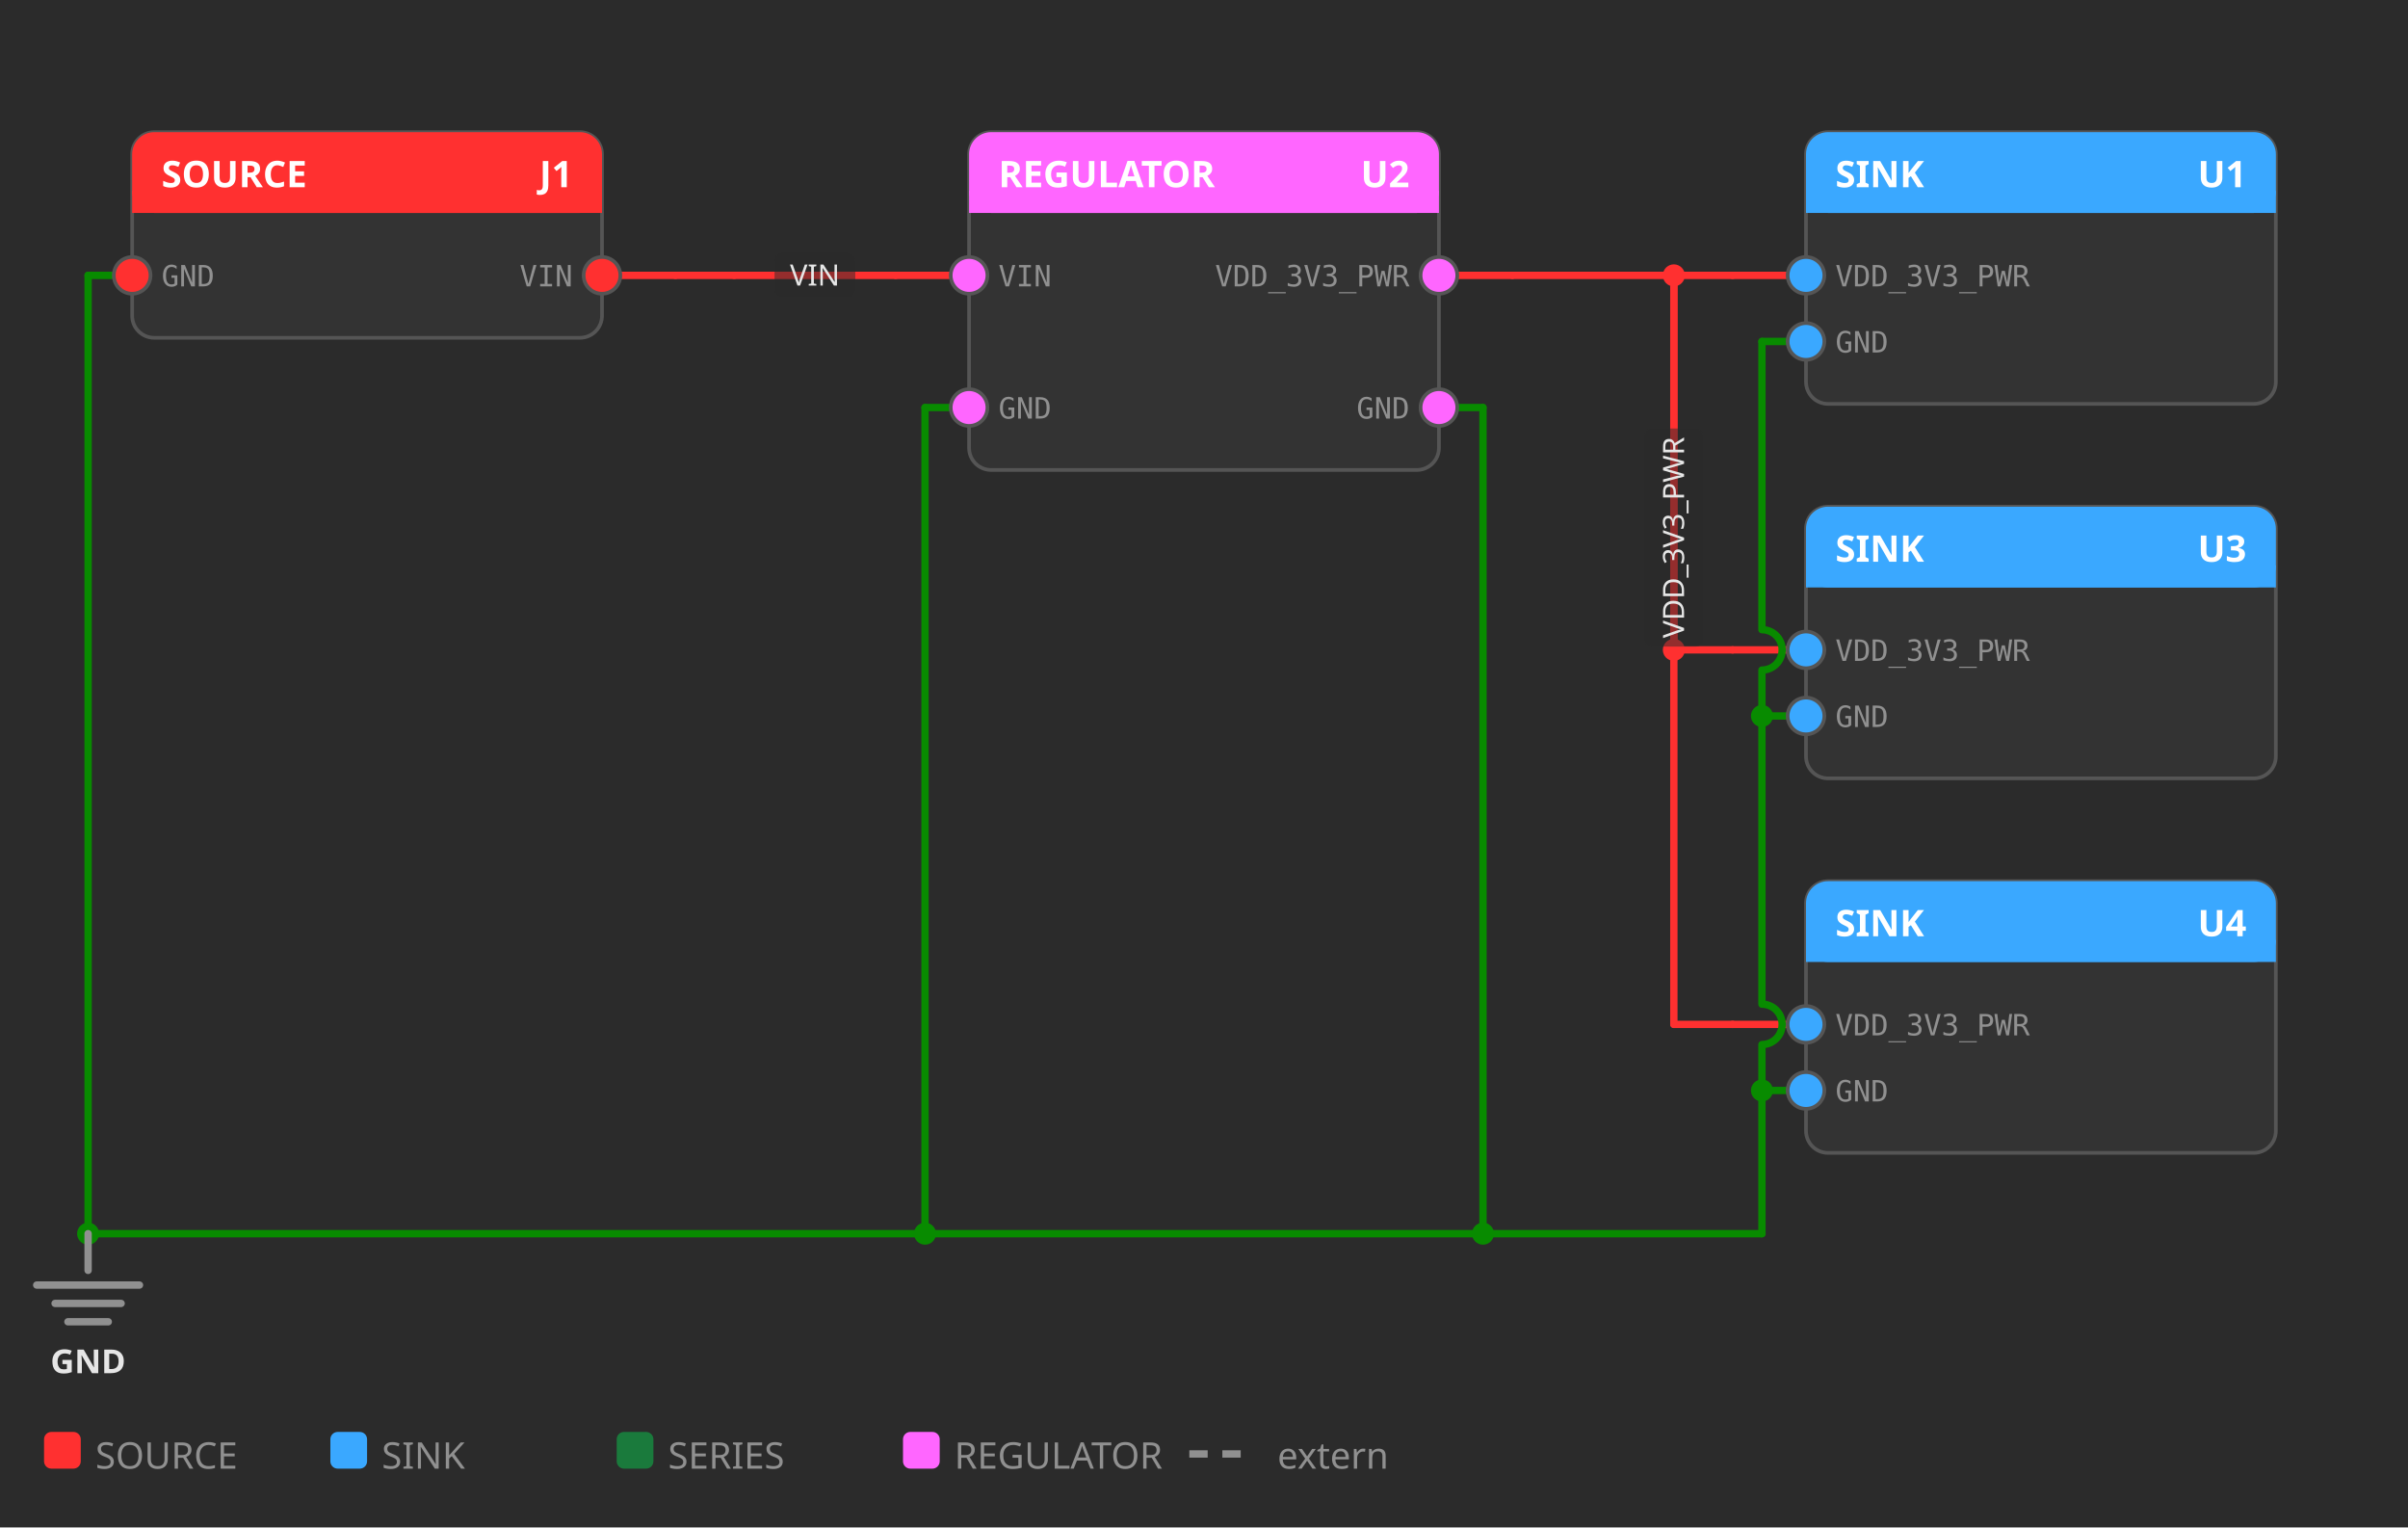
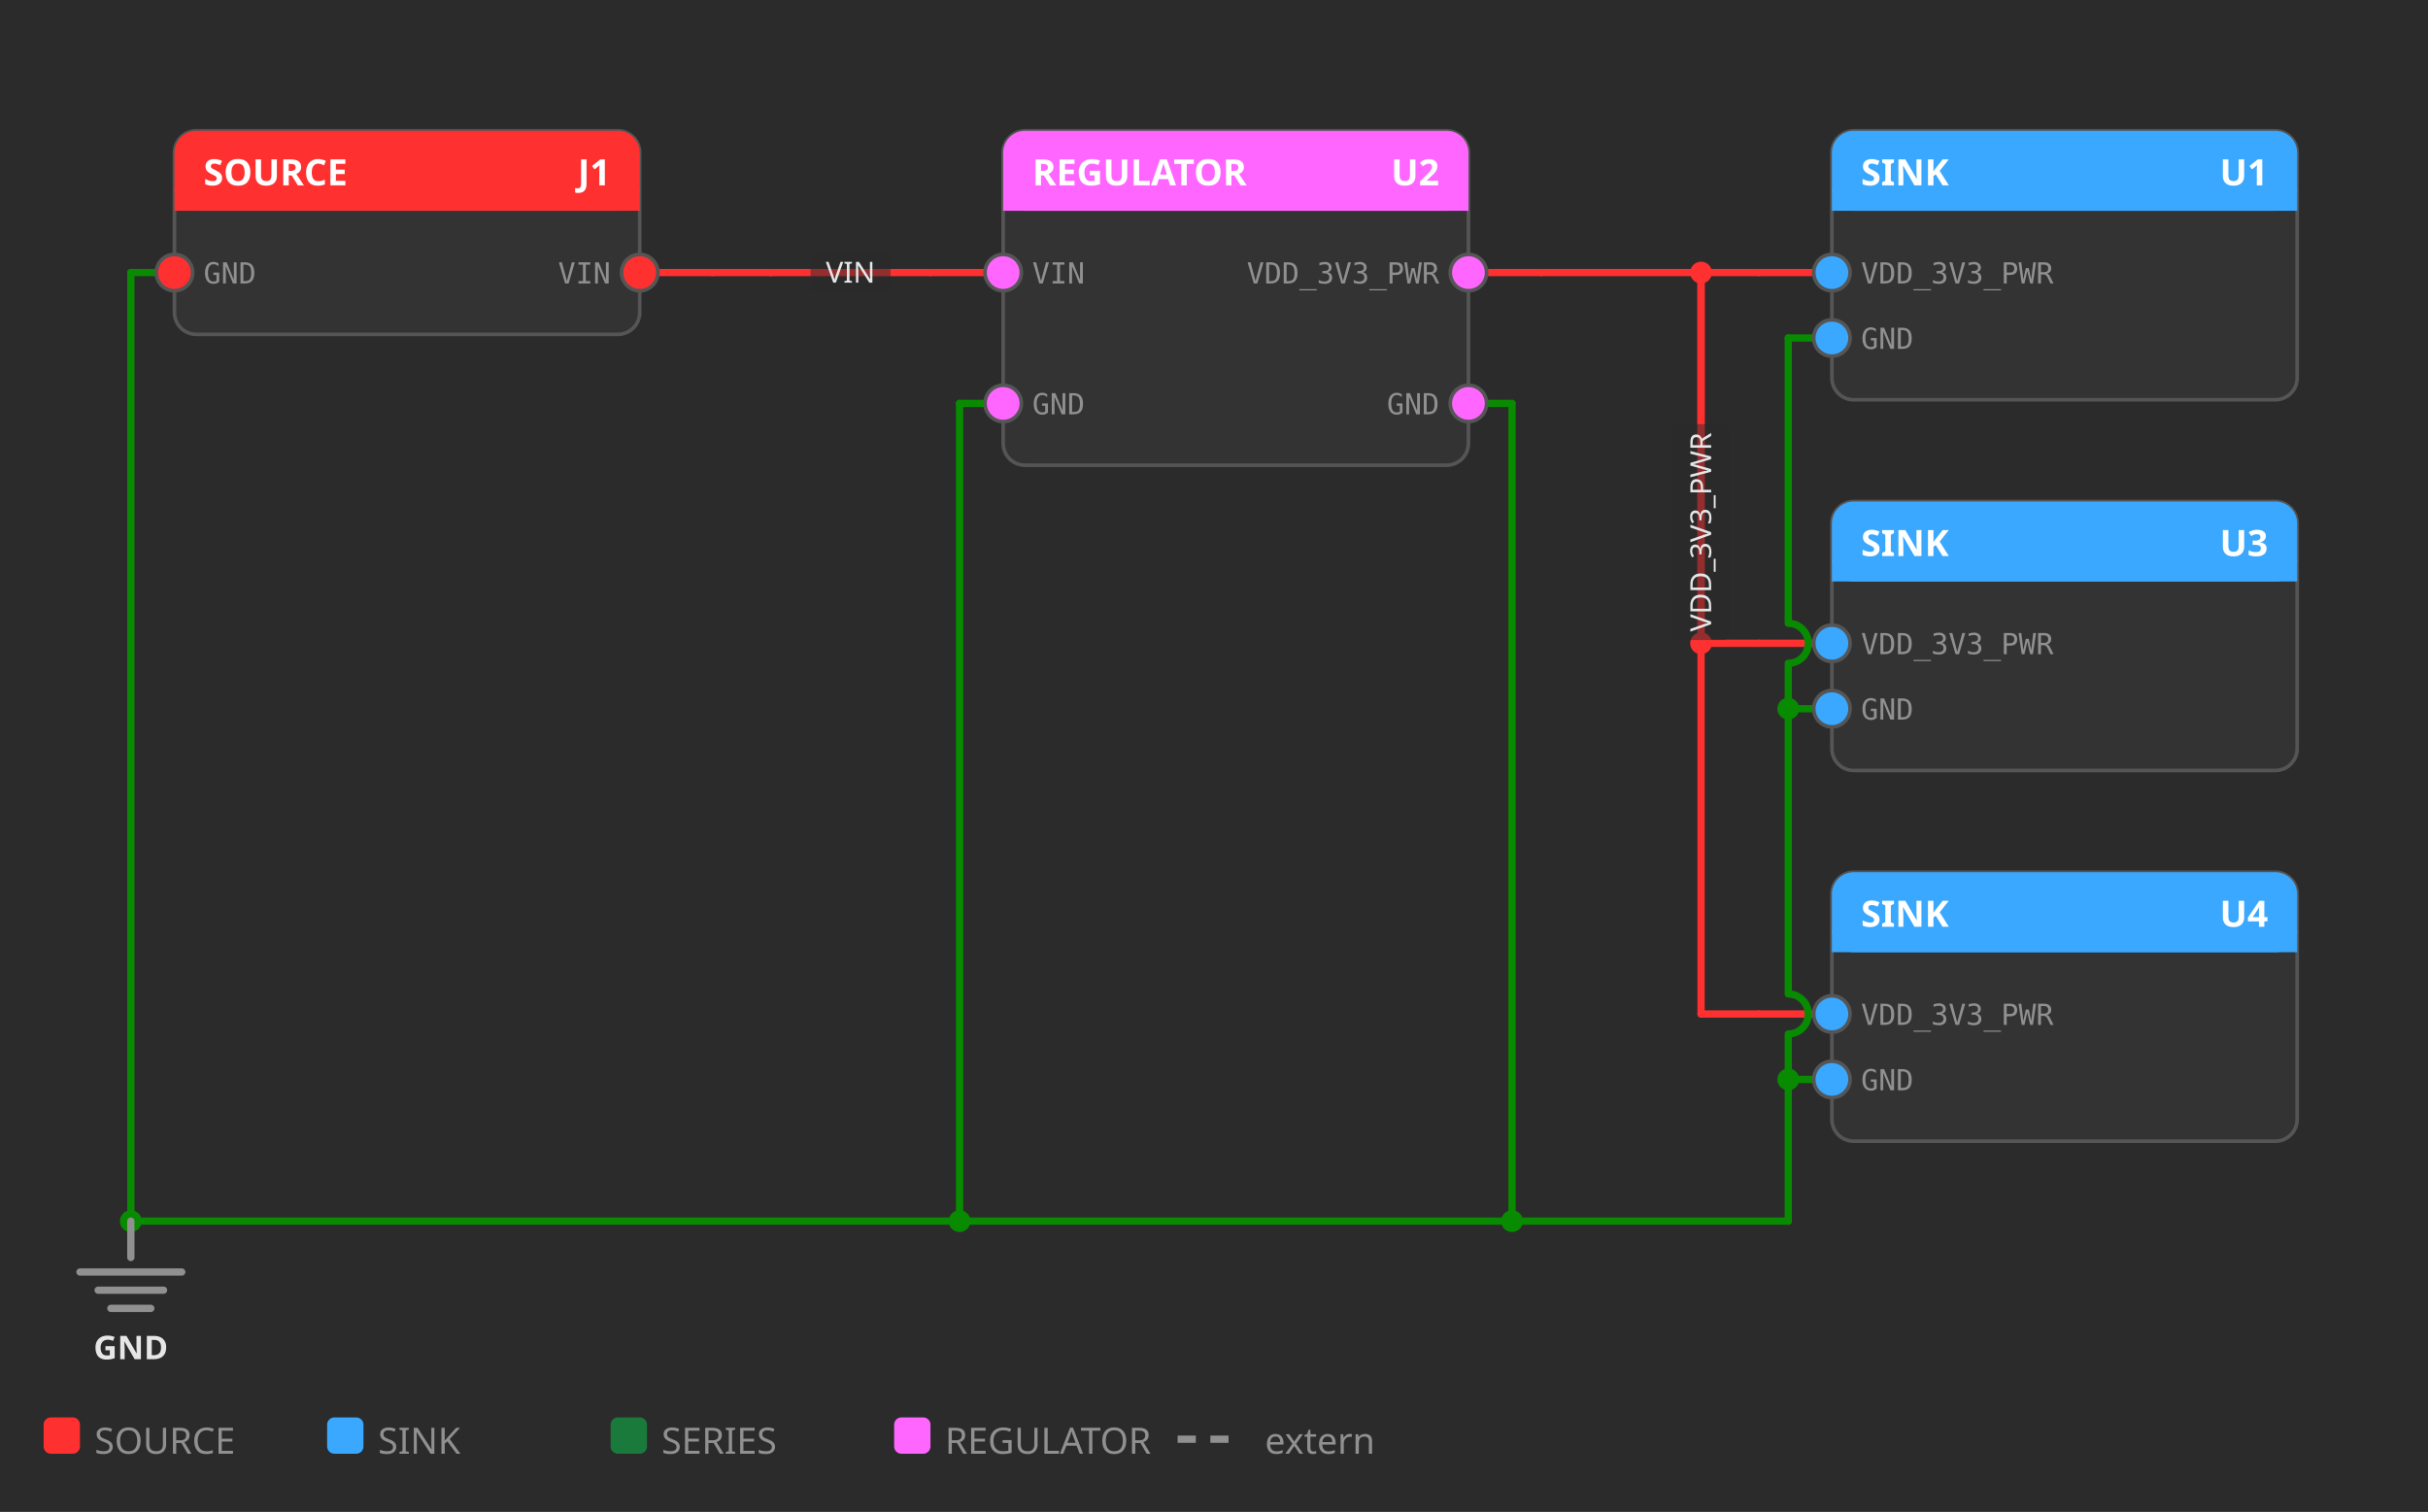
- <svg xmlns="http://www.w3.org/2000/svg" width="656" height="416" viewBox="0 0 656 416">
+ <svg xmlns="http://www.w3.org/2000/svg" width="668" height="416" viewBox="0 0 668 416">
  <rect width="100%" height="100%" fill="#2b2b2b" />
-   <line x1="164" y1="75" x2="184" y2="75" stroke="#ff3030" stroke-width="2" stroke-linecap="round" />
-   <line x1="184" y1="75" x2="200" y2="75" stroke="#ff3030" stroke-width="2" stroke-linecap="round" />
-   <line x1="200" y1="75" x2="244" y2="75" stroke="#ff3030" stroke-width="2" stroke-linecap="round" />
-   <line x1="244" y1="75" x2="264" y2="75" stroke="#ff3030" stroke-width="2" stroke-linecap="round" />
-   <line x1="392" y1="75" x2="412" y2="75" stroke="#ff3030" stroke-width="2" stroke-linecap="round" />
-   <line x1="412" y1="75" x2="472" y2="75" stroke="#ff3030" stroke-width="2" stroke-linecap="round" />
-   <line x1="472" y1="75" x2="492" y2="75" stroke="#ff3030" stroke-width="2" stroke-linecap="round" />
-   <line x1="472" y1="177" x2="492" y2="177" stroke="#ff3030" stroke-width="2" stroke-linecap="round" />
-   <line x1="456" y1="177" x2="472" y2="177" stroke="#ff3030" stroke-width="2" stroke-linecap="round" />
-   <line x1="472" y1="279" x2="492" y2="279" stroke="#ff3030" stroke-width="2" stroke-linecap="round" />
-   <line x1="456" y1="279" x2="472" y2="279" stroke="#ff3030" stroke-width="2" stroke-linecap="round" />
-   <line x1="24" y1="336" x2="480" y2="336" stroke="#088b00" stroke-width="2" stroke-linecap="round" />
-   <line x1="24" y1="75" x2="36" y2="75" stroke="#088b00" stroke-width="2" stroke-linecap="round" />
-   <line x1="252" y1="111" x2="264" y2="111" stroke="#088b00" stroke-width="2" stroke-linecap="round" />
-   <line x1="392" y1="111" x2="404" y2="111" stroke="#088b00" stroke-width="2" stroke-linecap="round" />
-   <line x1="480" y1="93" x2="492" y2="93" stroke="#088b00" stroke-width="2" stroke-linecap="round" />
-   <line x1="480" y1="195" x2="492" y2="195" stroke="#088b00" stroke-width="2" stroke-linecap="round" />
-   <line x1="480" y1="297" x2="492" y2="297" stroke="#088b00" stroke-width="2" stroke-linecap="round" />
-   <path d="M 456,75 V 177" fill="none" stroke="#ff3030" stroke-width="2" stroke-linecap="round" stroke-linejoin="round" />
-   <path d="M 456,75 V 279" fill="none" stroke="#ff3030" stroke-width="2" stroke-linecap="round" stroke-linejoin="round" />
-   <path d="M 24,75 V 336" fill="none" stroke="#088b00" stroke-width="2" stroke-linecap="round" stroke-linejoin="round" />
-   <path d="M 252,111 V 336" fill="none" stroke="#088b00" stroke-width="2" stroke-linecap="round" stroke-linejoin="round" />
-   <path d="M 404,111 V 336" fill="none" stroke="#088b00" stroke-width="2" stroke-linecap="round" stroke-linejoin="round" />
-   <path d="M 480,93 V 171.5 A 5.5,5.5 0 0 1 480,182.5 V 273.5 A 5.5,5.5 0 0 1 480,284.5 V 336" fill="none" stroke="#088b00" stroke-width="2" stroke-linecap="round" stroke-linejoin="round" />
-   <circle cx="24" cy="336" r="3" fill="#088b00" />
-   <circle cx="252" cy="336" r="3" fill="#088b00" />
-   <circle cx="404" cy="336" r="3" fill="#088b00" />
-   <circle cx="456" cy="75" r="3" fill="#ff3030" />
-   <circle cx="456" cy="177" r="3" fill="#ff3030" />
-   <circle cx="480" cy="195" r="3" fill="#088b00" />
-   <circle cx="480" cy="297" r="3" fill="#088b00" />
-   <line x1="24" y1="336" x2="24" y2="346" stroke="#909090" stroke-width="2" stroke-linecap="round" />
-   <line x1="10" y1="350" x2="38" y2="350" stroke="#909090" stroke-width="2" stroke-linecap="round" />
-   <line x1="15" y1="355" x2="33" y2="355" stroke="#909090" stroke-width="2" stroke-linecap="round" />
-   <line x1="18.5" y1="360" x2="29.5" y2="360" stroke="#909090" stroke-width="2" stroke-linecap="round" />
-   <text x="24" y="374" text-anchor="middle" fill="#e6e6e6" font-family="Segoe UI,sans-serif" font-size="9" font-weight="600">GND</text>
-   <rect class="topo-hit" data-label="J1" x="36" y="36" width="128" height="56" rx="6" fill="#333333" stroke="#555555" stroke-width="1" />
-   <rect x="36" y="36" width="128" height="22" rx="6" fill="#ff3030" />
-   <rect x="36" y="52" width="128" height="6" fill="#ff3030" />
-   <text x="44" y="51" fill="#ffffff" font-family="Segoe UI,sans-serif" font-size="10" font-weight="600">SOURCE</text>
-   <text x="156" y="51" fill="#ffffff" text-anchor="end" font-family="Segoe UI,sans-serif" font-size="10" font-weight="600">J1</text>
-   <circle cx="36" cy="75" r="5" fill="#ff3030" stroke="#555555" stroke-width="1" />
-   <text x="44" y="78" text-anchor="start" fill="#909090" font-family="Consolas,monospace" font-size="8">GND</text>
-   <circle cx="164" cy="75" r="5" fill="#ff3030" stroke="#555555" stroke-width="1" />
-   <text x="156" y="78" text-anchor="end" fill="#909090" font-family="Consolas,monospace" font-size="8">VIN</text>
-   <rect class="topo-hit" data-label="U2" x="264" y="36" width="128" height="92" rx="6" fill="#333333" stroke="#555555" stroke-width="1" />
-   <rect x="264" y="36" width="128" height="22" rx="6" fill="#ff66ff" />
-   <rect x="264" y="52" width="128" height="6" fill="#ff66ff" />
-   <text x="272" y="51" fill="#ffffff" font-family="Segoe UI,sans-serif" font-size="10" font-weight="600">REGULATOR</text>
-   <text x="384" y="51" fill="#ffffff" text-anchor="end" font-family="Segoe UI,sans-serif" font-size="10" font-weight="600">U2</text>
-   <circle cx="264" cy="75" r="5" fill="#ff66ff" stroke="#555555" stroke-width="1" />
-   <text x="272" y="78" text-anchor="start" fill="#909090" font-family="Consolas,monospace" font-size="8">VIN</text>
-   <circle cx="392" cy="75" r="5" fill="#ff66ff" stroke="#555555" stroke-width="1" />
-   <text x="384" y="78" text-anchor="end" fill="#909090" font-family="Consolas,monospace" font-size="8">VDD_3V3_PWR</text>
-   <circle cx="264" cy="111" r="5" fill="#ff66ff" stroke="#555555" stroke-width="1" />
-   <text x="272" y="114" text-anchor="start" fill="#909090" font-family="Consolas,monospace" font-size="8">GND</text>
-   <circle cx="392" cy="111" r="5" fill="#ff66ff" stroke="#555555" stroke-width="1" />
-   <text x="384" y="114" text-anchor="end" fill="#909090" font-family="Consolas,monospace" font-size="8">GND</text>
-   <rect class="topo-hit" data-label="U1" x="492" y="36" width="128" height="74" rx="6" fill="#333333" stroke="#555555" stroke-width="1" />
-   <rect x="492" y="36" width="128" height="22" rx="6" fill="#3aa8ff" />
-   <rect x="492" y="52" width="128" height="6" fill="#3aa8ff" />
-   <text x="500" y="51" fill="#ffffff" font-family="Segoe UI,sans-serif" font-size="10" font-weight="600">SINK</text>
-   <text x="612" y="51" fill="#ffffff" text-anchor="end" font-family="Segoe UI,sans-serif" font-size="10" font-weight="600">U1</text>
-   <circle cx="492" cy="75" r="5" fill="#3aa8ff" stroke="#555555" stroke-width="1" />
-   <text x="500" y="78" text-anchor="start" fill="#909090" font-family="Consolas,monospace" font-size="8">VDD_3V3_PWR</text>
-   <circle cx="492" cy="93" r="5" fill="#3aa8ff" stroke="#555555" stroke-width="1" />
-   <text x="500" y="96" text-anchor="start" fill="#909090" font-family="Consolas,monospace" font-size="8">GND</text>
-   <rect class="topo-hit" data-label="U3" x="492" y="138" width="128" height="74" rx="6" fill="#333333" stroke="#555555" stroke-width="1" />
-   <rect x="492" y="138" width="128" height="22" rx="6" fill="#3aa8ff" />
-   <rect x="492" y="154" width="128" height="6" fill="#3aa8ff" />
-   <text x="500" y="153" fill="#ffffff" font-family="Segoe UI,sans-serif" font-size="10" font-weight="600">SINK</text>
-   <text x="612" y="153" fill="#ffffff" text-anchor="end" font-family="Segoe UI,sans-serif" font-size="10" font-weight="600">U3</text>
-   <circle cx="492" cy="177" r="5" fill="#3aa8ff" stroke="#555555" stroke-width="1" />
-   <text x="500" y="180" text-anchor="start" fill="#909090" font-family="Consolas,monospace" font-size="8">VDD_3V3_PWR</text>
-   <circle cx="492" cy="195" r="5" fill="#3aa8ff" stroke="#555555" stroke-width="1" />
-   <text x="500" y="198" text-anchor="start" fill="#909090" font-family="Consolas,monospace" font-size="8">GND</text>
-   <rect class="topo-hit" data-label="U4" x="492" y="240" width="128" height="74" rx="6" fill="#333333" stroke="#555555" stroke-width="1" />
-   <rect x="492" y="240" width="128" height="22" rx="6" fill="#3aa8ff" />
-   <rect x="492" y="256" width="128" height="6" fill="#3aa8ff" />
-   <text x="500" y="255" fill="#ffffff" font-family="Segoe UI,sans-serif" font-size="10" font-weight="600">SINK</text>
-   <text x="612" y="255" fill="#ffffff" text-anchor="end" font-family="Segoe UI,sans-serif" font-size="10" font-weight="600">U4</text>
-   <circle cx="492" cy="279" r="5" fill="#3aa8ff" stroke="#555555" stroke-width="1" />
-   <text x="500" y="282" text-anchor="start" fill="#909090" font-family="Consolas,monospace" font-size="8">VDD_3V3_PWR</text>
-   <circle cx="492" cy="297" r="5" fill="#3aa8ff" stroke="#555555" stroke-width="1" />
-   <text x="500" y="300" text-anchor="start" fill="#909090" font-family="Consolas,monospace" font-size="8">GND</text>
-   <rect x="211" y="69" width="22" height="12" fill="#2b2b2b" fill-opacity="0.5" stroke="none" rx="2" />
-   <text x="222" y="75" text-anchor="middle" dominant-baseline="middle" fill="#e6e6e6" font-family="Segoe UI,sans-serif" font-size="8">VIN</text>
-   <g transform="translate(456,146.4)">
+   <line x1="176" y1="75" x2="196" y2="75" stroke="#ff3030" stroke-width="2" stroke-linecap="round" />
+   <line x1="196" y1="75" x2="212" y2="75" stroke="#ff3030" stroke-width="2" stroke-linecap="round" />
+   <line x1="212" y1="75" x2="256" y2="75" stroke="#ff3030" stroke-width="2" stroke-linecap="round" />
+   <line x1="256" y1="75" x2="276" y2="75" stroke="#ff3030" stroke-width="2" stroke-linecap="round" />
+   <line x1="404" y1="75" x2="424" y2="75" stroke="#ff3030" stroke-width="2" stroke-linecap="round" />
+   <line x1="424" y1="75" x2="484" y2="75" stroke="#ff3030" stroke-width="2" stroke-linecap="round" />
+   <line x1="484" y1="75" x2="504" y2="75" stroke="#ff3030" stroke-width="2" stroke-linecap="round" />
+   <line x1="484" y1="177" x2="504" y2="177" stroke="#ff3030" stroke-width="2" stroke-linecap="round" />
+   <line x1="468" y1="177" x2="484" y2="177" stroke="#ff3030" stroke-width="2" stroke-linecap="round" />
+   <line x1="484" y1="279" x2="504" y2="279" stroke="#ff3030" stroke-width="2" stroke-linecap="round" />
+   <line x1="468" y1="279" x2="484" y2="279" stroke="#ff3030" stroke-width="2" stroke-linecap="round" />
+   <line x1="36" y1="336" x2="492" y2="336" stroke="#088b00" stroke-width="2" stroke-linecap="round" />
+   <line x1="36" y1="75" x2="48" y2="75" stroke="#088b00" stroke-width="2" stroke-linecap="round" />
+   <line x1="264" y1="111" x2="276" y2="111" stroke="#088b00" stroke-width="2" stroke-linecap="round" />
+   <line x1="404" y1="111" x2="416" y2="111" stroke="#088b00" stroke-width="2" stroke-linecap="round" />
+   <line x1="492" y1="93" x2="504" y2="93" stroke="#088b00" stroke-width="2" stroke-linecap="round" />
+   <line x1="492" y1="195" x2="504" y2="195" stroke="#088b00" stroke-width="2" stroke-linecap="round" />
+   <line x1="492" y1="297" x2="504" y2="297" stroke="#088b00" stroke-width="2" stroke-linecap="round" />
+   <path d="M 468,75 V 177" fill="none" stroke="#ff3030" stroke-width="2" stroke-linecap="round" stroke-linejoin="round" />
+   <path d="M 468,75 V 279" fill="none" stroke="#ff3030" stroke-width="2" stroke-linecap="round" stroke-linejoin="round" />
+   <path d="M 36,75 V 336" fill="none" stroke="#088b00" stroke-width="2" stroke-linecap="round" stroke-linejoin="round" />
+   <path d="M 264,111 V 336" fill="none" stroke="#088b00" stroke-width="2" stroke-linecap="round" stroke-linejoin="round" />
+   <path d="M 416,111 V 336" fill="none" stroke="#088b00" stroke-width="2" stroke-linecap="round" stroke-linejoin="round" />
+   <path d="M 492,93 V 171.5 A 5.5,5.5 0 0 1 492,182.5 V 273.5 A 5.5,5.5 0 0 1 492,284.5 V 336" fill="none" stroke="#088b00" stroke-width="2" stroke-linecap="round" stroke-linejoin="round" />
+   <circle cx="36" cy="336" r="3" fill="#088b00" />
+   <circle cx="264" cy="336" r="3" fill="#088b00" />
+   <circle cx="416" cy="336" r="3" fill="#088b00" />
+   <circle cx="468" cy="75" r="3" fill="#ff3030" />
+   <circle cx="468" cy="177" r="3" fill="#ff3030" />
+   <circle cx="492" cy="195" r="3" fill="#088b00" />
+   <circle cx="492" cy="297" r="3" fill="#088b00" />
+   <line x1="36" y1="336" x2="36" y2="346" stroke="#909090" stroke-width="2" stroke-linecap="round" />
+   <line x1="22" y1="350" x2="50" y2="350" stroke="#909090" stroke-width="2" stroke-linecap="round" />
+   <line x1="27" y1="355" x2="45" y2="355" stroke="#909090" stroke-width="2" stroke-linecap="round" />
+   <line x1="30.5" y1="360" x2="41.5" y2="360" stroke="#909090" stroke-width="2" stroke-linecap="round" />
+   <text x="36" y="374" text-anchor="middle" fill="#e6e6e6" font-family="Segoe UI,sans-serif" font-size="9" font-weight="600">GND</text>
+   <rect class="topo-hit" data-label="J1" x="48" y="36" width="128" height="56" rx="6" fill="#333333" stroke="#555555" stroke-width="1" />
+   <rect x="48" y="36" width="128" height="22" rx="6" fill="#ff3030" />
+   <rect x="48" y="52" width="128" height="6" fill="#ff3030" />
+   <text x="56" y="51" fill="#ffffff" font-family="Segoe UI,sans-serif" font-size="10" font-weight="600">SOURCE</text>
+   <text x="168" y="51" fill="#ffffff" text-anchor="end" font-family="Segoe UI,sans-serif" font-size="10" font-weight="600">J1</text>
+   <circle cx="48" cy="75" r="5" fill="#ff3030" stroke="#555555" stroke-width="1" />
+   <text x="56" y="78" text-anchor="start" fill="#909090" font-family="Consolas,monospace" font-size="8">GND</text>
+   <circle cx="176" cy="75" r="5" fill="#ff3030" stroke="#555555" stroke-width="1" />
+   <text x="168" y="78" text-anchor="end" fill="#909090" font-family="Consolas,monospace" font-size="8">VIN</text>
+   <rect class="topo-hit" data-label="U2" x="276" y="36" width="128" height="92" rx="6" fill="#333333" stroke="#555555" stroke-width="1" />
+   <rect x="276" y="36" width="128" height="22" rx="6" fill="#ff66ff" />
+   <rect x="276" y="52" width="128" height="6" fill="#ff66ff" />
+   <text x="284" y="51" fill="#ffffff" font-family="Segoe UI,sans-serif" font-size="10" font-weight="600">REGULATOR</text>
+   <text x="396" y="51" fill="#ffffff" text-anchor="end" font-family="Segoe UI,sans-serif" font-size="10" font-weight="600">U2</text>
+   <circle cx="276" cy="75" r="5" fill="#ff66ff" stroke="#555555" stroke-width="1" />
+   <text x="284" y="78" text-anchor="start" fill="#909090" font-family="Consolas,monospace" font-size="8">VIN</text>
+   <circle cx="404" cy="75" r="5" fill="#ff66ff" stroke="#555555" stroke-width="1" />
+   <text x="396" y="78" text-anchor="end" fill="#909090" font-family="Consolas,monospace" font-size="8">VDD_3V3_PWR</text>
+   <circle cx="276" cy="111" r="5" fill="#ff66ff" stroke="#555555" stroke-width="1" />
+   <text x="284" y="114" text-anchor="start" fill="#909090" font-family="Consolas,monospace" font-size="8">GND</text>
+   <circle cx="404" cy="111" r="5" fill="#ff66ff" stroke="#555555" stroke-width="1" />
+   <text x="396" y="114" text-anchor="end" fill="#909090" font-family="Consolas,monospace" font-size="8">GND</text>
+   <rect class="topo-hit" data-label="U1" x="504" y="36" width="128" height="74" rx="6" fill="#333333" stroke="#555555" stroke-width="1" />
+   <rect x="504" y="36" width="128" height="22" rx="6" fill="#3aa8ff" />
+   <rect x="504" y="52" width="128" height="6" fill="#3aa8ff" />
+   <text x="512" y="51" fill="#ffffff" font-family="Segoe UI,sans-serif" font-size="10" font-weight="600">SINK</text>
+   <text x="624" y="51" fill="#ffffff" text-anchor="end" font-family="Segoe UI,sans-serif" font-size="10" font-weight="600">U1</text>
+   <circle cx="504" cy="75" r="5" fill="#3aa8ff" stroke="#555555" stroke-width="1" />
+   <text x="512" y="78" text-anchor="start" fill="#909090" font-family="Consolas,monospace" font-size="8">VDD_3V3_PWR</text>
+   <circle cx="504" cy="93" r="5" fill="#3aa8ff" stroke="#555555" stroke-width="1" />
+   <text x="512" y="96" text-anchor="start" fill="#909090" font-family="Consolas,monospace" font-size="8">GND</text>
+   <rect class="topo-hit" data-label="U3" x="504" y="138" width="128" height="74" rx="6" fill="#333333" stroke="#555555" stroke-width="1" />
+   <rect x="504" y="138" width="128" height="22" rx="6" fill="#3aa8ff" />
+   <rect x="504" y="154" width="128" height="6" fill="#3aa8ff" />
+   <text x="512" y="153" fill="#ffffff" font-family="Segoe UI,sans-serif" font-size="10" font-weight="600">SINK</text>
+   <text x="624" y="153" fill="#ffffff" text-anchor="end" font-family="Segoe UI,sans-serif" font-size="10" font-weight="600">U3</text>
+   <circle cx="504" cy="177" r="5" fill="#3aa8ff" stroke="#555555" stroke-width="1" />
+   <text x="512" y="180" text-anchor="start" fill="#909090" font-family="Consolas,monospace" font-size="8">VDD_3V3_PWR</text>
+   <circle cx="504" cy="195" r="5" fill="#3aa8ff" stroke="#555555" stroke-width="1" />
+   <text x="512" y="198" text-anchor="start" fill="#909090" font-family="Consolas,monospace" font-size="8">GND</text>
+   <rect class="topo-hit" data-label="U4" x="504" y="240" width="128" height="74" rx="6" fill="#333333" stroke="#555555" stroke-width="1" />
+   <rect x="504" y="240" width="128" height="22" rx="6" fill="#3aa8ff" />
+   <rect x="504" y="256" width="128" height="6" fill="#3aa8ff" />
+   <text x="512" y="255" fill="#ffffff" font-family="Segoe UI,sans-serif" font-size="10" font-weight="600">SINK</text>
+   <text x="624" y="255" fill="#ffffff" text-anchor="end" font-family="Segoe UI,sans-serif" font-size="10" font-weight="600">U4</text>
+   <circle cx="504" cy="279" r="5" fill="#3aa8ff" stroke="#555555" stroke-width="1" />
+   <text x="512" y="282" text-anchor="start" fill="#909090" font-family="Consolas,monospace" font-size="8">VDD_3V3_PWR</text>
+   <circle cx="504" cy="297" r="5" fill="#3aa8ff" stroke="#555555" stroke-width="1" />
+   <text x="512" y="300" text-anchor="start" fill="#909090" font-family="Consolas,monospace" font-size="8">GND</text>
+   <rect x="223" y="69" width="22" height="12" fill="#2b2b2b" fill-opacity="0.5" stroke="none" rx="2" />
+   <text x="234" y="75" text-anchor="middle" dominant-baseline="middle" fill="#e6e6e6" font-family="Segoe UI,sans-serif" font-size="8">VIN</text>
+   <g transform="translate(468,146.4)">
    <rect x="-8" y="-29.7" width="16" height="59.4" fill="#2b2b2b" fill-opacity="0.5" stroke="none" rx="2" />
    <text transform="rotate(-90)" text-anchor="middle" dominant-baseline="middle" fill="#e6e6e6" font-family="Segoe UI,sans-serif" font-size="8">VDD_3V3_PWR</text>
  </g>
  <rect x="12" y="390" width="10" height="10" rx="2" fill="#ff3030" />
  <text x="26" y="400" fill="#909090" font-family="Segoe UI,sans-serif" font-size="10">SOURCE</text>
  <rect x="90" y="390" width="10" height="10" rx="2" fill="#3aa8ff" />
  <text x="104" y="400" fill="#909090" font-family="Segoe UI,sans-serif" font-size="10">SINK</text>
  <rect x="168" y="390" width="10" height="10" rx="2" fill="#1a7a3c" />
  <text x="182" y="400" fill="#909090" font-family="Segoe UI,sans-serif" font-size="10">SERIES</text>
  <rect x="246" y="390" width="10" height="10" rx="2" fill="#ff66ff" />
  <text x="260" y="400" fill="#909090" font-family="Segoe UI,sans-serif" font-size="10">REGULATOR</text>
  <line x1="324" y1="396" x2="342" y2="396" stroke="#909090" stroke-width="2" stroke-dasharray="5 4" />
  <text x="348" y="400" fill="#909090" font-family="Segoe UI,sans-serif" font-size="10">extern</text>
</svg>
